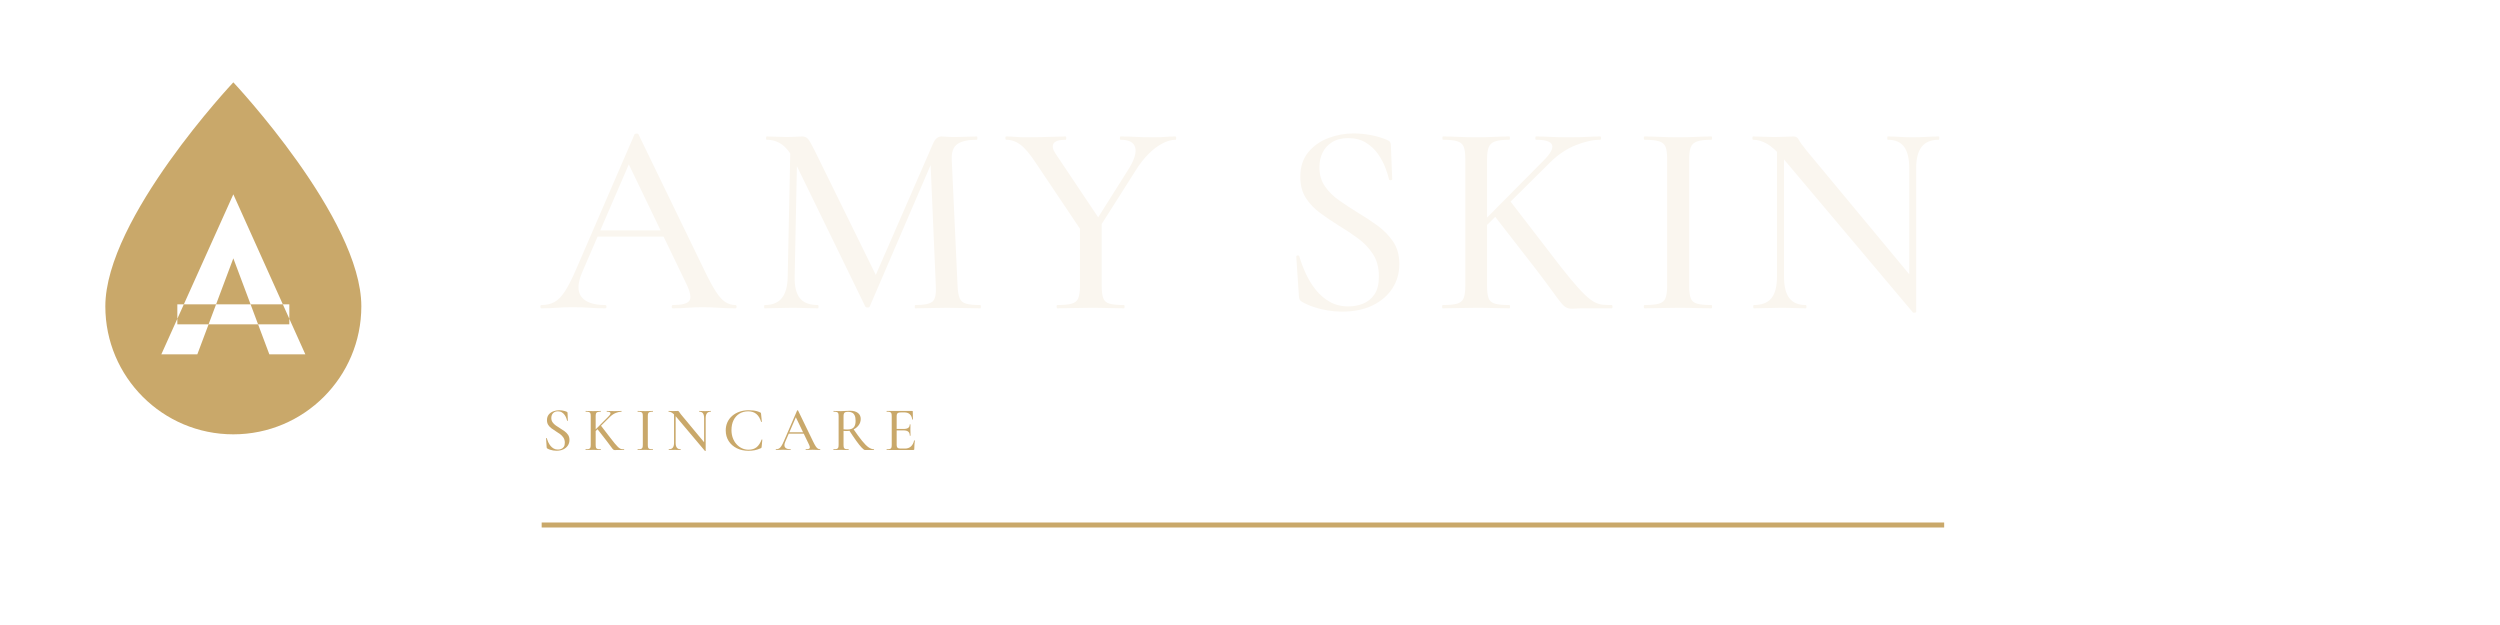
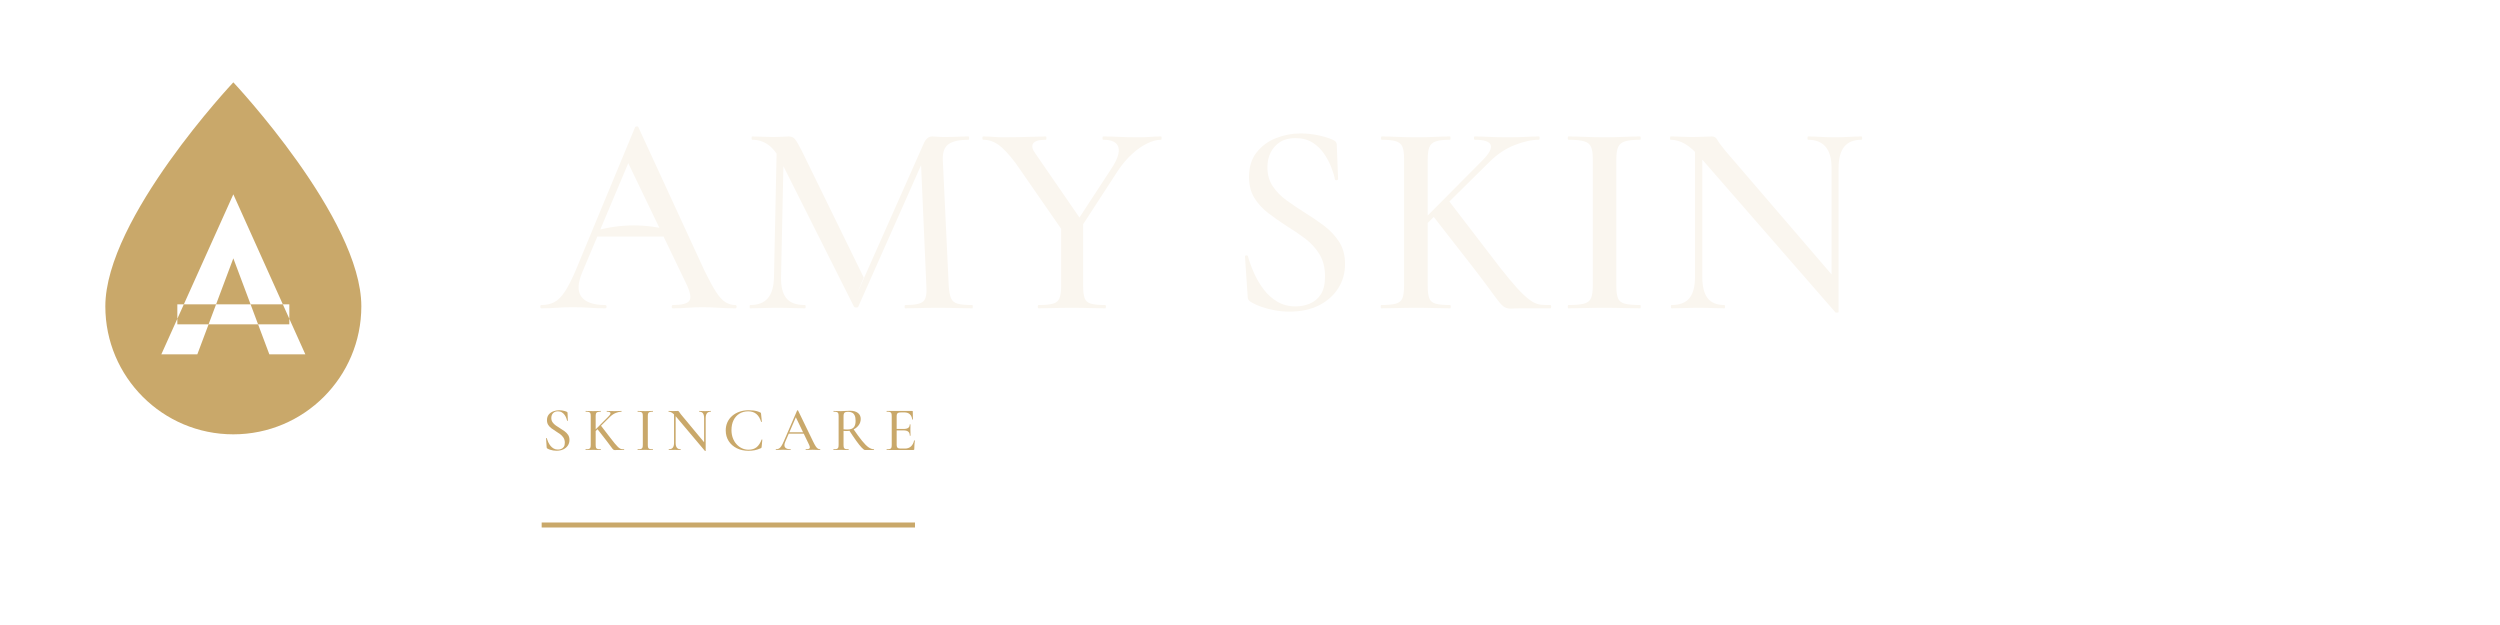
<svg xmlns="http://www.w3.org/2000/svg" width="600" height="150" viewBox="0 0 600 150">
  <g transform="translate(8 14) scale(0.96)">
    <path d="M50 6 C50 6 18 40 18 62 A32 32 0 1 0 82 62 C82 40 50 6 50 6 Z M50 34 L68 74 L59 74 L50 50 L41 74 L32 74 Z M36 61.5 L64 61.5 L64 66.5 L36 66.5 Z" fill="#C9A86A" fill-rule="evenodd" />
  </g>
  <g transform="translate(130.0 74)" fill="#FAF6EF">
-     <g transform="translate(0.00 0) scale(0.066,-0.066)">
-       <path d="M186.95 260.899 198.65 283.399H470.7L477.7 260.899ZM704.35 12Q708.8 12 708.8 6.0Q708.8 0 704.35 0Q675.45 0 644.6 2.0Q613.75 4 585.4 4Q553.05 4 529.425 2.0Q505.8 0 477 0Q473 0 473.0 6.0Q473 12 477 12Q526.25 12 537.15 27.675Q548.05 43.35 526.35 88.5L310.7 536.249L343.2 584.3L147.5 131.55Q121.6 71 144.85 41.5Q168.1 12 230.7 12Q235.7 12 235.7 6.0Q235.7 0 230.7 0Q200.7 0 175.7 2.0Q150.7 4 112.7 4Q75.9 4 53.5 2.0Q31.1 0 -0.7 0Q-4.7 0 -4.7 6.0Q-4.7 12 -0.7 12Q26.3 12 46.075 22.675Q65.85 33.35 84.25 61.375Q102.65 89.4 124.9 141L337.5 632.3Q339.05 635.3 345.125 635.525Q351.2 635.75 352.2 632.3L592.3 137Q615.75 88.35 633.525 60.85Q651.3 33.35 668.175 22.675Q685.05 12 704.35 12Z" />
+     <g transform="translate(0.00 0) scale(0.066)">
+       <path d="M187.0 -261.0 L199.0 -283.0 C289.7 -307.7 380.3 -307.7 471.0 -283.0 L478.0 -261.0 Z M704.0 -12.0 C707.3 -12.0 709.0 -10.0 709.0 -6.0 C709.0 -2.0 707.3 -0.0 704.0 -0.0 C684.7 -0.0 664.8 -0.7 644.5 -2.0 C624.2 -3.3 604.3 -4.0 585.0 -4.0 C563.7 -4.0 545.2 -3.3 529.5 -2.0 C513.8 -0.7 496.3 -0.0 477.0 -0.0 C474.3 -0.0 473.0 -2.0 473.0 -6.0 C473.0 -10.0 474.3 -12.0 477.0 -12.0 C509.7 -12.0 529.7 -17.2 537.0 -27.5 C544.3 -37.8 540.7 -58.3 526.0 -89.0 L311.0 -536.0 L343.4 -595.4 L148.0 -132.0 C130.7 -91.3 129.7 -61.2 145.0 -41.5 C160.3 -21.8 189.0 -12.0 231.0 -12.0 C234.3 -12.0 236.0 -10.0 236.0 -6.0 C236.0 -2.0 234.3 -0.0 231.0 -0.0 C211.0 -0.0 192.7 -0.7 176.0 -2.0 C159.3 -3.3 138.3 -4.0 113.0 -4.0 C88.3 -4.0 68.5 -3.3 53.5 -2.0 C38.5 -0.7 20.3 -0.0 -1.0 -0.0 C-3.7 -0.0 -5.0 -2.0 -5.0 -6.0 C-5.0 -10.0 -3.7 -12.0 -1.0 -12.0 C17.0 -12.0 32.7 -15.5 46.0 -22.5 C59.3 -29.5 72.2 -42.3 84.5 -61.0 C96.8 -79.7 110.3 -106.3 125.0 -141.0 L339.4 -657.9 C340.0 -660.0 342.1 -661.2 345.7 -661.5 C349.3 -661.8 351.4 -660.6 352.0 -657.9 L592.0 -137.0 C608.0 -104.3 621.8 -78.8 633.5 -60.5 C645.2 -42.2 656.7 -29.5 668.0 -22.5 C679.3 -15.5 691.3 -12.0 704.0 -12.0 Z" />
    </g>
-     <g transform="translate(51.22 0) scale(0.066,-0.066)">
-       <path d="M118.65 114.35 128.65 602 153.8 600 143.9 114.35Q142.9 62.45 162.65 37.225Q182.4 12 228.35 12Q230.8 12 230.8 6.0Q230.8 0 228.35 0Q206.35 0 183.075 1.0Q159.8 2 131.35 2Q103.75 2 79.95 1.0Q56.15 0 35.25 0Q32.8 0 32.8 6.0Q32.8 12 35.25 12Q76.8 12 97.225 37.225Q117.65 62.45 118.65 114.35ZM818.7 12Q821.25 12 821.25 6.0Q821.25 0 818.7 0Q793.8 0 762.725 1.0Q731.65 2 697.3 2Q663.6 2 634.9 1.0Q606.2 0 582.95 0Q580.5 0 580.5 6.0Q580.5 12 582.95 12Q631.6 12 645.65 25.0Q659.7 38 657.25 81L637 551.949L675.9 608.3L417.05 7Q416.05 3 409.275 3.0Q402.5 3 400.5 7L139.85 542Q105.15 613 42.25 613Q39.8 613 39.8 619.0Q39.8 625 42.25 625Q59.95 625 79.65 624.0Q99.35 623 112.6 623Q132 623 147.375 624.0Q162.75 625 171 625Q185 625 192.775 615.55Q200.55 606.1 217 573L443.75 111.751L406.95 48.15L647.55 600Q653 612.35 660.6 618.675Q668.2 625 677.55 625Q684.8 625 695.25 624.0Q705.7 623 719.6 623Q748.3 623 767.225 624.0Q786.15 625 805.95 625Q808.4 625 808.4 619.0Q808.4 613 805.95 613Q758.3 613 735.975 597.575Q713.65 582.15 715.1 541.05L736.351 81Q737.801 52 743.851 37.0Q749.901 22 767.1 17.0Q784.3 12 818.7 12Z" />
+     <g transform="translate(48.51 0) scale(0.066)">
+       <path d="M109.8 -114.0 L120.1 -602.0 L145.8 -600.0 L135.5 -114.0 C134.8 -79.3 141.2 -53.7 154.6 -37.0 C168.0 -20.3 190.5 -12.0 222.0 -12.0 C224.1 -12.0 225.1 -10.0 225.1 -6.0 C225.1 -2.0 224.1 -0.0 222.0 0.0 C206.9 -0.0 191.5 -0.3 175.7 -1.0 C159.9 -1.7 142.0 -2.0 122.1 -2.0 C103.6 -2.0 86.1 -1.7 69.6 -1.0 C53.1 -0.3 37.7 -0.0 23.2 0.0 C21.9 -0.0 21.2 -2.0 21.2 -6.0 C21.2 -10.0 21.9 -12.0 23.2 -12.0 C52.1 -12.0 73.5 -20.3 87.6 -37.0 C101.7 -53.7 109.1 -79.3 109.8 -114.0 Z M830.8 -12.0 C832.1 -12.0 832.8 -10.0 832.8 -6.0 C832.8 -2.0 832.1 -0.0 830.8 0.0 C813.6 -0.0 794.4 -0.3 773.1 -1.0 C751.8 -1.7 729.2 -2.0 705.1 -2.0 C682.4 -2.0 661.1 -1.7 641.2 -1.0 C621.4 -0.3 603.5 -0.0 587.7 0.0 C585.6 -0.0 584.6 -2.0 584.6 -6.0 C584.6 -10.0 585.6 -12.0 587.7 -12.0 C621.3 -12.0 642.9 -16.3 652.5 -25.0 C662.2 -33.7 666.0 -52.3 663.9 -81.0 L643.3 -552.0 L683.5 -608.0 L416.7 -7.0 C416.0 -4.3 413.5 -3.0 409.0 -3.0 C404.5 -3.0 401.6 -4.3 400.2 -7.0 L131.4 -542.0 C107.3 -589.3 73.7 -613.0 30.4 -613.0 C29.1 -613.0 28.4 -615.0 28.4 -619.0 C28.4 -623.0 29.1 -625.0 30.4 -625.0 C42.8 -625.0 55.7 -624.7 69.1 -624.0 C82.5 -623.3 94.0 -623.0 103.6 -623.0 C116.6 -623.0 128.4 -623.3 139.1 -624.0 C149.8 -624.7 157.8 -625.0 163.3 -625.0 C172.9 -625.0 180.4 -621.8 185.9 -615.5 C191.4 -609.2 199.7 -595.0 210.7 -573.0 L436.2 -112.0 L409.6 -48.0 L654.6 -600.0 C658.1 -608.0 662.4 -614.2 667.5 -618.5 C672.6 -622.8 678.6 -625.0 685.5 -625.0 C690.3 -625.0 696.3 -624.7 703.5 -624.0 C710.8 -623.3 719.2 -623.0 728.8 -623.0 C748.0 -623.0 764.1 -623.3 777.2 -624.0 C790.3 -624.7 803.7 -625.0 817.4 -625.0 C818.7 -625.0 819.4 -623.0 819.4 -619.0 C819.4 -615.0 818.7 -613.0 817.4 -613.0 C784.4 -613.0 760.4 -607.8 745.2 -597.5 C730.1 -587.2 722.9 -568.3 723.6 -541.0 L745.3 -81.0 C746.6 -61.7 749.4 -47.0 753.5 -37.0 C757.6 -27.0 765.5 -20.3 777.2 -17.0 C788.9 -13.7 806.7 -12.0 830.8 -12.0 Z" />
    </g>
-     <g transform="translate(111.41 0) scale(0.066,-0.066)">
-       <path d="M306.45 284.6 447.6 508.45Q477.85 557.85 470.075 585.425Q462.3 613 416.95 613Q414.5 613 414.5 619.0Q414.5 625 416.95 625Q445.65 625 471.45 623.5Q497.25 622 539.3 622Q564.3 622 579.8 623.5Q595.3 625 617.3 625Q619.3 625 619.3 619.0Q619.3 613 617.3 613Q594.55 613 568.75 599.35Q542.95 585.7 518.525 561.2Q494.1 536.7 472.85 502.749L324.7 269.25ZM280.9 272.35 109.65 527.6Q77.35 576.95 53.025 594.975Q28.7 613 1.15 613Q-1.85 613 -1.85 619.0Q-1.85 625 1.15 625Q17.25 625 35.175 623.5Q53.1 622 69.2 622Q96.65 622 123.975 622.5Q151.3 623 175.675 624.0Q200.05 625 217.5 625Q219.5 625 219.5 619.0Q219.5 613 217.5 613Q181.901 613 173.376 599.05Q164.851 585.1 181.751 560.85L344.45 317.9ZM269.4 310 348.5 319V81Q348.5 52 354.05 37.0Q359.6 22 376.8 17.0Q394 12 428.85 12Q431.85 12 431.85 6.0Q431.85 0 428.85 0Q404.5 0 374.375 1.0Q344.25 2 308.45 2Q274.1 2 242.75 1.0Q211.4 0 187.05 0Q184.5 0 184.5 6.0Q184.5 12 187.05 12Q221.9 12 239.6 17.0Q257.3 22 263.35 37.0Q269.4 52 269.4 81Z" />
+     <g transform="translate(106.92 0) scale(0.066)">
+       <path d="M306.0 -285.0 L451.7 -508.0 C473.8 -541.3 482.3 -567.2 477.2 -585.5 C472.1 -603.8 453.8 -613.0 422.3 -613.0 C420.2 -613.0 419.2 -615.0 419.2 -619.0 C419.2 -623.0 420.3 -625.0 422.4 -625.0 C442.7 -625.0 461.7 -624.5 479.6 -623.5 C497.4 -622.5 521.0 -622.0 550.4 -622.0 C567.9 -622.0 582.1 -622.5 593.0 -623.5 C603.8 -624.5 616.9 -625.0 632.4 -625.0 C633.8 -625.0 634.5 -623.0 634.4 -619.0 C634.3 -615.0 633.6 -613.0 632.2 -613.0 C616.9 -613.0 600.0 -608.5 581.5 -599.5 C563.1 -590.5 545.0 -577.8 527.2 -561.5 C509.4 -545.2 492.7 -525.7 477.1 -503.0 L325.0 -269.0 Z M281.0 -272.0 L103.5 -528.0 C78.8 -560.7 57.9 -583.0 40.8 -595.0 C23.6 -607.0 5.2 -613.0 -14.3 -613.0 C-16.4 -613.0 -17.5 -615.0 -17.6 -619.0 C-17.6 -623.0 -16.5 -625.0 -14.4 -625.0 C-3.3 -625.0 8.6 -624.5 21.2 -623.5 C33.9 -622.5 45.8 -622.0 57.0 -622.0 C76.6 -622.0 95.9 -622.2 114.8 -622.5 C133.7 -622.8 151.7 -623.3 168.8 -624.0 C185.9 -624.7 200.8 -625.0 213.4 -625.0 C214.8 -625.0 215.5 -623.0 215.5 -619.0 C215.5 -615.0 214.8 -613.0 213.4 -613.0 C188.2 -613.0 172.7 -608.3 166.9 -599.0 C161.2 -589.7 164.4 -577.0 176.7 -561.0 L344.0 -318.0 Z M269.0 -310.0 L349.0 -319.0 L349.0 -81.0 C349.0 -61.7 350.8 -47.0 354.5 -37.0 C358.2 -27.0 365.7 -20.3 377.0 -17.0 C388.3 -13.7 405.7 -12.0 429.0 -12.0 C431.0 -12.0 432.0 -10.0 432.0 -6.0 C432.0 -2.0 431.0 -0.0 429.0 0.0 C413.0 -0.0 394.8 -0.3 374.5 -1.0 C354.2 -1.7 332.0 -2.0 308.0 -2.0 C285.3 -2.0 263.5 -1.7 242.5 -1.0 C221.5 -0.3 203.0 -0.0 187.0 0.0 C185.0 -0.0 184.0 -2.0 184.0 -6.0 C184.0 -10.0 185.0 -12.0 187.0 -12.0 C210.3 -12.0 227.8 -13.7 239.5 -17.0 C251.2 -20.3 259.0 -27.0 263.0 -37.0 C267.0 -47.0 269.0 -61.7 269.0 -81.0 Z" />
    </g>
-     <g transform="translate(176.48 0) scale(0.066,-0.066)">
-       <path d="M154.2 513Q154.2 472.8 174.25 443.75Q194.3 414.7 226.35 392.25Q258.4 369.8 293.95 347.9Q331.4 325.55 365.625 300.7Q399.85 275.85 422.35 242.45Q444.85 209.05 444.85 161.05Q444.85 111.9 419.65 72.725Q394.45 33.55 347.875 10.775Q301.3 -12 236 -12Q210.4 -12 183.95 -7.65Q157.5 -3.3 133.2 4.875Q108.9 13.05 89.2 24.7Q84.65 27.7 82.475 31.75Q80.3 35.8 79.75 43.7L70.15 186.75Q69.15 191.75 74.65 192.25Q80.15 192.75 81.15 188.75Q90.1 158.3 104.8 126.275Q119.5 94.25 140.9 67.45Q162.3 40.65 191.675 23.8Q221.05 6.95 259.8 6.95Q287.2 6.95 312.6 16.875Q338 26.8 354.25 50.55Q370.5 74.3 370.5 115.7Q370.5 163.8 349.225 196.75Q327.95 229.7 294.95 254.1Q261.95 278.5 225.4 300.4Q190.4 322.3 157.85 345.975Q125.3 369.65 105.025 401.15Q84.75 432.65 84.75 478.3Q84.75 532.1 113.225 567.05Q141.7 602 186.35 619.0Q231 636 278.25 636Q308.75 636 340.626 630.05Q372.501 624.1 399 612.9Q407.901 609.45 410.951 604.725Q414 600 414 594.55L418.95 470.099Q418.95 466.549 413.9 465.874Q408.85 465.199 407.4 468.749Q403.6 486.249 393.975 511.549Q384.35 536.849 367.175 561.35Q350 585.85 323.375 602.4Q296.75 618.95 258.95 618.95Q224.05 618.95 200.8 604.55Q177.55 590.15 165.875 566.525Q154.2 542.9 154.2 513Z" />
+     <g transform="translate(163.81 0) scale(0.066)">
+       <path d="M157.1 -513.0 C157.1 -486.3 163.6 -463.3 176.5 -444.0 C189.4 -424.7 206.2 -407.5 226.9 -392.5 C247.7 -377.5 269.6 -362.7 292.9 -348.0 C316.8 -333.3 339.9 -317.7 362.2 -301.0 C384.6 -284.3 403.0 -264.8 417.5 -242.5 C432.1 -220.2 439.4 -193.0 439.4 -161.0 C439.4 -128.3 431.1 -99.0 414.6 -73.0 C398.1 -47.0 374.9 -26.3 344.8 -11.0 C314.7 4.3 278.7 12.0 236.6 12.0 C219.8 12.0 202.8 10.5 185.7 7.5 C168.6 4.5 152.2 0.3 136.7 -5.0 C121.2 -10.3 106.9 -17.0 94.0 -25.0 C91.5 -27.0 89.4 -29.3 87.8 -32.0 C86.1 -34.7 85.3 -38.7 85.3 -44.0 L75.6 -187.0 C74.9 -190.3 76.4 -192.2 79.9 -192.5 C83.5 -192.8 85.6 -191.7 86.3 -189.0 C92.1 -168.3 99.8 -147.3 109.5 -126.0 C119.2 -104.7 130.9 -85.2 144.5 -67.5 C158.1 -49.8 174.4 -35.3 193.5 -24.0 C212.6 -12.7 234.7 -7.0 259.9 -7.0 C277.4 -7.0 294.4 -10.3 310.9 -17.0 C327.4 -23.7 340.8 -34.8 351.1 -50.5 C361.4 -66.2 366.6 -88.0 366.6 -116.0 C366.6 -148.0 359.8 -175.0 346.2 -197.0 C332.7 -219.0 315.2 -238.0 293.9 -254.0 C272.6 -270.0 249.9 -285.3 226.0 -300.0 C203.3 -314.7 181.5 -330.0 160.5 -346.0 C139.5 -362.0 122.5 -380.5 109.6 -401.5 C96.7 -422.5 90.2 -448.0 90.2 -478.0 C90.2 -514.0 99.4 -543.7 117.8 -567.0 C136.2 -590.3 159.8 -607.7 188.6 -619.0 C217.4 -630.3 247.0 -636.0 277.4 -636.0 C297.4 -636.0 317.8 -634.0 338.4 -630.0 C359.1 -626.0 377.9 -620.3 394.7 -613.0 C400.6 -610.3 404.5 -607.5 406.4 -604.5 C408.3 -601.5 409.3 -598.3 409.3 -595.0 L414.1 -470.0 C414.1 -468.0 412.5 -466.7 409.2 -466.0 C406.0 -465.3 403.8 -466.3 402.5 -469.0 C400.6 -480.3 396.4 -494.5 389.9 -511.5 C383.4 -528.5 374.7 -545.2 363.7 -561.5 C352.7 -577.8 338.6 -591.5 321.5 -602.5 C304.4 -613.5 283.5 -619.0 258.9 -619.0 C236.3 -619.0 217.6 -614.2 202.7 -604.5 C187.8 -594.8 176.5 -582.2 168.8 -566.5 C161.0 -550.8 157.1 -533.0 157.1 -513.0 Z" />
    </g>
-     <g transform="translate(214.04 0) scale(0.066,-0.066)">
-       <path d="M115.65 81V544Q115.65 573 109.825 587.5Q104 602 86.575 607.5Q69.15 613 34.75 613Q32.3 613 32.3 619.0Q32.3 625 34.75 625Q59.65 625 90.275 623.5Q120.9 622 154.7 622Q191.05 622 221.4 623.5Q251.75 625 275.65 625Q278.1 625 278.1 619.0Q278.1 613 275.65 613Q241.25 613 224.05 607.0Q206.85 601 200.8 586.0Q194.75 571 194.75 542V81Q194.75 52 200.3 37.0Q205.85 22 223.325 17.0Q240.8 12 275.65 12Q278.55 12 278.55 6.0Q278.55 0 275.65 0Q250.75 0 220.9 1.0Q191.05 2 154.7 2Q120.9 2 89.55 1.0Q58.2 0 33.3 0Q31.3 0 31.3 6.0Q31.3 12 33.3 12Q68.15 12 85.85 17.0Q103.55 22 109.6 37.0Q115.65 52 115.65 81ZM370.3 145 218.45 340.45 277.551 391.6 425.601 199.35Q469.001 142.15 499.026 106.1Q529.051 70.05 549.476 50.375Q569.901 30.7 585.55 22.525Q601.2 14.35 615.8 13.175Q630.4 12 648.05 12Q651.05 12 651.05 6.0Q651.05 0 648.05 0Q603.5 0 576.5 0.0Q549.5 0 536.05 0Q525.45 0 518.025 -0.725Q510.6 -1.45 504.25 -1.45Q490.7 -1.45 481.8 3.55Q472.9 8.55 461.05 23.55Q449.2 38.55 428.3 67.55Q407.4 96.55 370.3 145ZM142.9 277.8 400.35 537.4Q437.9 574.95 431.15 593.975Q424.4 613 372.75 613Q370.3 613 370.3 619.0Q370.3 625 372.75 625Q398.1 625 424.175 623.5Q450.25 622 492.95 622Q534.9 622 559.325 623.5Q583.75 625 606.451 625Q609.451 625 609.451 619.0Q609.451 613 606.451 613Q567.05 613 517.55 593.375Q468.05 573.75 424.7 531.4L168.25 277Z" />
+     <g transform="translate(199.32 0) scale(0.066)">
+       <path d="M116.0 -81.0 L116.0 -544.0 C116.0 -563.3 114.0 -577.8 110.0 -587.5 C106.0 -597.2 98.2 -603.8 86.5 -607.5 C74.8 -611.2 57.7 -613.0 35.0 -613.0 C33.0 -613.0 32.0 -615.0 32.0 -619.0 C32.0 -623.0 33.0 -625.0 35.0 -625.0 C51.7 -625.0 70.2 -624.5 90.5 -623.5 C110.8 -622.5 134.7 -622.0 162.0 -622.0 C186.0 -622.0 208.2 -622.5 228.5 -623.5 C248.8 -624.5 267.0 -625.0 283.0 -625.0 C284.3 -625.0 285.0 -623.0 285.0 -619.0 C285.0 -615.0 284.3 -613.0 283.0 -613.0 C259.7 -613.0 242.3 -611.0 231.0 -607.0 C219.7 -603.0 212.0 -596.0 208.0 -586.0 C204.0 -576.0 202.0 -561.3 202.0 -542.0 L202.0 -81.0 C202.0 -61.7 203.8 -47.0 207.5 -37.0 C211.2 -27.0 218.8 -20.3 230.5 -17.0 C242.2 -13.7 259.7 -12.0 283.0 -12.0 C285.0 -12.0 286.0 -10.0 286.0 -6.0 C286.0 -2.0 285.0 -0.0 283.0 0.0 C266.3 -0.0 248.0 -0.3 228.0 -1.0 C208.0 -1.7 186.0 -2.0 162.0 -2.0 C134.7 -2.0 110.5 -1.7 89.5 -1.0 C68.5 -0.3 49.7 -0.0 33.0 0.0 C31.7 -0.0 31.0 -2.0 31.0 -6.0 C31.0 -10.0 31.7 -12.0 33.0 -12.0 C56.3 -12.0 74.0 -13.7 86.0 -17.0 C98.0 -20.3 106.0 -27.0 110.0 -37.0 C114.0 -47.0 116.0 -61.7 116.0 -81.0 Z M370.0 -145.0 L218.0 -340.0 L278.0 -392.0 L426.0 -199.0 C454.7 -161.0 479.0 -130.0 499.0 -106.0 C519.0 -82.0 535.8 -63.5 549.5 -50.5 C563.2 -37.5 575.2 -28.2 585.5 -22.5 C595.8 -16.8 605.8 -13.7 615.5 -13.0 C625.2 -12.3 636.0 -12.0 648.0 -12.0 C650.0 -12.0 651.0 -10.0 651.0 -6.0 C651.0 -2.0 650.0 -0.0 648.0 0.0 C618.7 -0.0 595.0 -0.0 577.0 -0.0 C559.0 -0.0 545.3 -0.0 536.0 0.0 C528.7 -0.0 522.7 0.2 518.0 0.5 C513.3 0.8 508.7 1.0 504.0 1.0 C495.3 1.0 488.0 -0.7 482.0 -4.0 C476.0 -7.3 469.0 -14.0 461.0 -24.0 C453.0 -34.0 442.0 -48.7 428.0 -68.0 C414.0 -87.3 394.7 -113.0 370.0 -145.0 Z M143.0 -278.0 L400.0 -537.0 C425.3 -562.3 435.7 -581.3 431.0 -594.0 C426.3 -606.7 407.0 -613.0 373.0 -613.0 C371.0 -613.0 370.0 -615.0 370.0 -619.0 C370.0 -623.0 371.0 -625.0 373.0 -625.0 C389.7 -625.0 406.7 -624.5 424.0 -623.5 C441.3 -622.5 464.3 -622.0 493.0 -622.0 C521.0 -622.0 543.2 -622.5 559.5 -623.5 C575.8 -624.5 591.3 -625.0 606.0 -625.0 C608.0 -625.0 609.0 -623.0 609.0 -619.0 C609.0 -615.0 608.0 -613.0 606.0 -613.0 C580.0 -613.0 550.5 -606.5 517.5 -593.5 C484.5 -580.5 453.7 -559.7 425.0 -531.0 L168.0 -277.0 Z" />
    </g>
-     <g transform="translate(261.69 0) scale(0.066,-0.066)">
-       <path d="M207.75 81Q207.75 52 213.3 37.0Q218.85 22 236.325 17.0Q253.8 12 288.65 12Q291.1 12 291.1 6.0Q291.1 0 288.65 0Q263.635 0 233.408 1.0Q203.181 2 166.7 2Q132.164 2 101.291 1.0Q70.417 0 45.3 0Q42.75 0 42.75 6.0Q42.75 12 45.48 12Q80.06 12 97.805 17.0Q115.55 22 121.6 37.0Q127.65 52 127.65 81V544Q127.65 573 121.702 587.5Q115.755 602 97.912 607.5Q80.07 613 45.3 613Q42.75 613 42.75 619.0Q42.75 625 45.3 625Q70.417 625 101.291 623.5Q132.164 622 166.7 622Q203.181 622 233.929 623.5Q264.677 625 288.65 625Q291.1 625 291.1 619.0Q291.1 613 288.65 613Q254.109 613 236.838 607.0Q219.567 601 213.659 586.0Q207.75 571 207.75 542Z" />
+     <g transform="translate(244.00 0) scale(0.066)">
+       <path d="M210.9 -81.0 C210.9 -61.7 212.8 -47.0 216.8 -37.0 C220.7 -27.0 228.8 -20.3 241.4 -17.0 C253.9 -13.7 272.6 -12.0 297.5 -12.0 C299.0 -12.0 299.7 -10.0 299.7 -6.0 C299.7 -2.0 299.0 -0.0 297.5 0.0 C279.7 -0.0 259.9 -0.3 238.2 -1.0 C216.4 -1.7 192.7 -2.0 167.0 -2.0 C142.1 -2.0 118.5 -1.7 96.4 -1.0 C74.3 -0.3 54.3 -0.0 36.5 0.0 C35.0 -0.0 34.3 -2.0 34.3 -6.0 C34.3 -10.0 35.0 -12.0 36.5 -12.0 C61.4 -12.0 80.3 -13.7 93.2 -17.0 C106.0 -20.3 114.5 -27.0 118.8 -37.0 C123.1 -47.0 125.3 -61.7 125.3 -81.0 L125.3 -544.0 C125.3 -563.3 123.1 -577.8 118.8 -587.5 C114.5 -597.2 106.0 -603.8 93.2 -607.5 C80.3 -611.2 61.4 -613.0 36.5 -613.0 C35.0 -613.0 34.3 -615.0 34.3 -619.0 C34.3 -623.0 35.0 -625.0 36.5 -625.0 C54.3 -625.0 74.3 -624.5 96.4 -623.5 C118.5 -622.5 142.1 -622.0 167.0 -622.0 C192.7 -622.0 216.6 -622.5 238.7 -623.5 C260.8 -624.5 280.4 -625.0 297.5 -625.0 C299.0 -625.0 299.7 -623.0 299.7 -619.0 C299.7 -615.0 299.0 -613.0 297.5 -613.0 C272.6 -613.0 254.0 -611.0 241.9 -607.0 C229.8 -603.0 221.6 -596.0 217.3 -586.0 C213.0 -576.0 210.9 -561.3 210.9 -542.0 Z" />
    </g>
-     <g transform="translate(288.42 0) scale(0.066,-0.066)">
-       <path d="M122.05 114.35V602L147.65 600V114.35Q147.65 62.45 166.9 37.225Q186.15 12 226.8 12Q229.35 12 229.35 6.0Q229.35 0 226.8 0Q206.45 0 184.6 1.0Q162.75 2 136.4 2Q109.7 2 84.775 1.0Q59.85 0 38.05 0Q35.6 0 35.6 6.0Q35.6 12 38.05 12Q82.05 12 102.05 37.225Q122.05 62.45 122.05 114.35ZM628.2 -12.8Q628.2 -15.25 623.425 -15.75Q618.65 -16.25 616.65 -15.25L146.2 543Q111.3 584 85.475 598.5Q59.65 613 35.2 613Q32.65 613 32.65 619.0Q32.65 625 35.2 625Q53.55 625 72.9 624.0Q92.25 623 108.05 623Q131.95 623 151.875 624.0Q171.801 625 182.301 625Q195.301 625 200.976 613.5Q206.651 602 230.101 573L620.2 103.251ZM628.2 509.65V-12.8L603.05 17.75V509.65Q603.05 561.55 584.35 587.275Q565.65 613 525 613Q523 613 523.0 619.0Q523 625 525 625Q545.9 625 567.75 623.5Q589.6 622 615.95 622Q640.75 622 665.1 623.5Q689.45 625 709.8 625Q712.35 625 712.35 619.0Q712.35 613 709.8 613Q668.15 613 648.175 587.275Q628.2 561.55 628.2 509.65Z" />
+     <g transform="translate(269.08 0) scale(0.066)">
+       <path d="M117.0 -114.0 L117.0 -602.0 L143.5 -600.0 L143.5 -114.0 C143.5 -79.3 150.0 -53.7 162.9 -37.0 C175.8 -20.3 196.2 -12.0 224.1 -12.0 C225.4 -12.0 226.1 -10.0 226.1 -6.0 C226.1 -2.0 225.4 -0.0 224.1 0.0 C209.8 -0.0 195.4 -0.3 180.8 -1.0 C166.1 -1.7 149.6 -2.0 131.3 -2.0 C113.6 -2.0 96.3 -1.7 79.3 -1.0 C62.3 -0.3 46.3 -0.0 31.3 0.0 C30.0 -0.0 29.3 -2.0 29.3 -6.0 C29.3 -10.0 30.0 -12.0 31.3 -12.0 C61.2 -12.0 83.0 -20.3 96.6 -37.0 C110.2 -53.7 117.0 -79.3 117.0 -114.0 Z M639.1 13.0 C639.1 14.3 637.6 15.2 634.5 15.5 C631.4 15.8 629.2 15.7 627.9 15.0 L141.5 -543.0 C117.7 -570.3 97.1 -588.8 79.8 -598.5 C62.5 -608.2 45.3 -613.0 28.3 -613.0 C26.9 -613.0 26.2 -615.0 26.2 -619.0 C26.2 -623.0 26.9 -625.0 28.3 -625.0 C41.2 -625.0 54.1 -624.7 67.0 -624.0 C79.9 -623.3 91.8 -623.0 102.7 -623.0 C119.0 -623.0 134.0 -623.3 147.6 -624.0 C161.2 -624.7 171.4 -625.0 178.2 -625.0 C187.1 -625.0 193.5 -621.2 197.6 -613.5 C201.7 -605.8 211.5 -592.3 227.2 -573.0 L631.0 -103.0 Z M639.1 -510.0 L639.1 13.0 L613.6 -18.0 L613.6 -510.0 C613.6 -544.7 606.3 -570.5 591.8 -587.5 C577.2 -604.5 556.0 -613.0 528.1 -613.0 C526.7 -613.0 526.0 -615.0 526.0 -619.0 C526.0 -623.0 526.7 -625.0 528.1 -625.0 C542.4 -625.0 557.0 -624.5 572.0 -623.5 C586.9 -622.5 605.2 -622.0 626.9 -622.0 C643.9 -622.0 660.5 -622.5 676.8 -623.5 C693.1 -624.5 708.5 -625.0 722.8 -625.0 C724.1 -625.0 724.8 -623.0 724.8 -619.0 C724.8 -615.0 724.1 -613.0 722.8 -613.0 C694.2 -613.0 673.1 -604.5 659.5 -587.5 C645.9 -570.5 639.1 -544.7 639.1 -510.0 Z" />
    </g>
  </g>
  <g transform="translate(130.0 108)" fill="#C9A86A">
    <g transform="translate(0.00 0) scale(0.015,-0.015)">
      <path d="M154.2 513Q154.2 472.8 174.25 443.75Q194.3 414.7 226.35 392.25Q258.4 369.8 293.95 347.9Q331.4 325.55 365.625 300.7Q399.85 275.85 422.35 242.45Q444.85 209.05 444.85 161.05Q444.85 111.9 419.65 72.725Q394.45 33.55 347.875 10.775Q301.3 -12 236 -12Q210.4 -12 183.95 -7.65Q157.5 -3.3 133.2 4.875Q108.9 13.05 89.2 24.7Q84.65 27.7 82.475 31.75Q80.3 35.8 79.75 43.7L70.15 186.75Q69.15 191.75 74.65 192.25Q80.15 192.75 81.15 188.75Q90.1 158.3 104.8 126.275Q119.5 94.25 140.9 67.45Q162.3 40.65 191.675 23.8Q221.05 6.95 259.8 6.95Q287.2 6.95 312.6 16.875Q338 26.8 354.25 50.55Q370.5 74.3 370.5 115.7Q370.5 163.8 349.225 196.75Q327.95 229.7 294.95 254.1Q261.95 278.5 225.4 300.4Q190.4 322.3 157.85 345.975Q125.3 369.65 105.025 401.15Q84.75 432.65 84.75 478.3Q84.75 532.1 113.225 567.05Q141.7 602 186.35 619.0Q231 636 278.25 636Q308.75 636 340.626 630.05Q372.501 624.1 399 612.9Q407.901 609.45 410.951 604.725Q414 600 414 594.55L418.95 470.099Q418.95 466.549 413.9 465.874Q408.85 465.199 407.4 468.749Q403.6 486.249 393.975 511.549Q384.35 536.849 367.175 561.35Q350 585.85 323.375 602.4Q296.75 618.95 258.95 618.95Q224.05 618.95 200.8 604.55Q177.55 590.15 165.875 566.525Q154.2 542.9 154.2 513Z" />
    </g>
    <g transform="translate(10.04 0) scale(0.015,-0.015)">
      <path d="M115.65 81V544Q115.65 573 109.825 587.5Q104 602 86.575 607.5Q69.15 613 34.75 613Q32.3 613 32.3 619.0Q32.3 625 34.75 625Q59.65 625 90.275 623.5Q120.9 622 154.7 622Q191.05 622 221.4 623.5Q251.75 625 275.65 625Q278.1 625 278.1 619.0Q278.1 613 275.65 613Q241.25 613 224.05 607.0Q206.85 601 200.8 586.0Q194.75 571 194.75 542V81Q194.75 52 200.3 37.0Q205.85 22 223.325 17.0Q240.8 12 275.65 12Q278.55 12 278.55 6.0Q278.55 0 275.65 0Q250.75 0 220.9 1.0Q191.05 2 154.7 2Q120.9 2 89.55 1.0Q58.2 0 33.3 0Q31.3 0 31.3 6.0Q31.3 12 33.3 12Q68.15 12 85.85 17.0Q103.55 22 109.6 37.0Q115.65 52 115.65 81ZM370.3 145 218.45 340.45 277.551 391.6 425.601 199.35Q469.001 142.15 499.026 106.1Q529.051 70.05 549.476 50.375Q569.901 30.7 585.55 22.525Q601.2 14.35 615.8 13.175Q630.4 12 648.05 12Q651.05 12 651.05 6.0Q651.05 0 648.05 0Q603.5 0 576.5 0.0Q549.5 0 536.05 0Q525.45 0 518.025 -0.725Q510.6 -1.45 504.25 -1.45Q490.7 -1.45 481.8 3.55Q472.9 8.55 461.05 23.55Q449.2 38.55 428.3 67.55Q407.4 96.55 370.3 145ZM142.9 277.8 400.35 537.4Q437.9 574.95 431.15 593.975Q424.4 613 372.75 613Q370.3 613 370.3 619.0Q370.3 625 372.75 625Q398.1 625 424.175 623.5Q450.25 622 492.95 622Q534.9 622 559.325 623.5Q583.75 625 606.451 625Q609.451 625 609.451 619.0Q609.451 613 606.451 613Q567.05 613 517.55 593.375Q468.05 573.75 424.7 531.4L168.25 277Z" />
    </g>
    <g transform="translate(22.36 0) scale(0.015,-0.015)">
      <path d="M207.75 81Q207.75 52 213.3 37.0Q218.85 22 236.325 17.0Q253.8 12 288.65 12Q291.1 12 291.1 6.0Q291.1 0 288.65 0Q263.635 0 233.408 1.0Q203.181 2 166.7 2Q132.164 2 101.291 1.0Q70.417 0 45.3 0Q42.75 0 42.75 6.0Q42.75 12 45.48 12Q80.06 12 97.805 17.0Q115.55 22 121.6 37.0Q127.65 52 127.65 81V544Q127.65 573 121.702 587.5Q115.755 602 97.912 607.5Q80.07 613 45.3 613Q42.75 613 42.75 619.0Q42.75 625 45.3 625Q70.417 625 101.291 623.5Q132.164 622 166.7 622Q203.181 622 233.929 623.5Q264.677 625 288.65 625Q291.1 625 291.1 619.0Q291.1 613 288.65 613Q254.109 613 236.838 607.0Q219.567 601 213.659 586.0Q207.75 571 207.75 542Z" />
    </g>
    <g transform="translate(29.94 0) scale(0.015,-0.015)">
      <path d="M122.05 114.35V602L147.65 600V114.35Q147.65 62.45 166.9 37.225Q186.15 12 226.8 12Q229.35 12 229.35 6.0Q229.35 0 226.8 0Q206.45 0 184.6 1.0Q162.75 2 136.4 2Q109.7 2 84.775 1.0Q59.85 0 38.05 0Q35.6 0 35.6 6.0Q35.6 12 38.05 12Q82.05 12 102.05 37.225Q122.05 62.45 122.05 114.35ZM628.2 -12.8Q628.2 -15.25 623.425 -15.75Q618.65 -16.25 616.65 -15.25L146.2 543Q111.3 584 85.475 598.5Q59.65 613 35.2 613Q32.65 613 32.65 619.0Q32.65 625 35.2 625Q53.55 625 72.9 624.0Q92.25 623 108.05 623Q131.95 623 151.875 624.0Q171.801 625 182.301 625Q195.301 625 200.976 613.5Q206.651 602 230.101 573L620.2 103.251ZM628.2 509.65V-12.8L603.05 17.75V509.65Q603.05 561.55 584.35 587.275Q565.65 613 525 613Q523 613 523.0 619.0Q523 625 525 625Q545.9 625 567.75 623.5Q589.6 622 615.95 622Q640.75 622 665.1 623.5Q689.45 625 709.8 625Q712.35 625 712.35 619.0Q712.35 613 709.8 613Q668.15 613 648.175 587.275Q628.2 561.55 628.2 509.65Z" />
    </g>
    <g transform="translate(43.44 0) scale(0.015,-0.015)">
      <path d="M416 636Q454.25 636 486.75 632.45Q519.25 628.9 547.7 620.975Q576.15 613.05 602.2 600.2Q609.55 596.65 611.5 593.25Q613.45 589.85 614.45 577.75L626.9 452.5Q626.9 450.05 621.625 448.775Q616.35 447.5 614.9 451.5Q590.2 533.6 539.25 576.225Q488.3 618.85 408.8 618.85Q329.25 618.85 268.875 582.075Q208.501 545.3 174.701 477.75Q140.901 410.2 140.901 317.75Q140.901 250.5 161.926 193.175Q182.951 135.85 220.626 93.65Q258.3 51.45 307.7 28.025Q357.1 4.6 414.4 4.6Q493.65 4.6 543.175 44.75Q592.7 84.9 623.25 166.7Q624.7 169.7 629.75 168.7Q634.8 167.7 634.8 165.25L623.65 51.15Q622.65 39.15 620.425 35.925Q618.2 32.7 610.85 28.7Q560.1 5.65 513.7 -3.45Q467.3 -12.55 413.85 -12.55Q307.5 -12.55 225.15 28.5Q142.8 69.55 95.9 143.425Q49 217.3 49 314.05Q49 386.05 76.4 445.175Q103.8 504.3 153.65 546.975Q203.5 589.65 270.3 612.825Q337.1 636 416 636Z" />
    </g>
    <g transform="translate(56.25 0) scale(0.015,-0.015)">
      <path d="M186.95 260.899 198.65 283.399H470.7L477.7 260.899ZM704.35 12Q708.8 12 708.8 6.0Q708.8 0 704.35 0Q675.45 0 644.6 2.0Q613.75 4 585.4 4Q553.05 4 529.425 2.0Q505.8 0 477 0Q473 0 473.0 6.0Q473 12 477 12Q526.25 12 537.15 27.675Q548.05 43.35 526.35 88.5L310.7 536.249L343.2 584.3L147.5 131.55Q121.6 71 144.85 41.5Q168.1 12 230.7 12Q235.7 12 235.7 6.0Q235.7 0 230.7 0Q200.7 0 175.7 2.0Q150.7 4 112.7 4Q75.9 4 53.5 2.0Q31.1 0 -0.7 0Q-4.7 0 -4.7 6.0Q-4.7 12 -0.7 12Q26.3 12 46.075 22.675Q65.85 33.35 84.25 61.375Q102.65 89.4 124.9 141L337.5 632.3Q339.05 635.3 345.125 635.525Q351.2 635.75 352.2 632.3L592.3 137Q615.75 88.35 633.525 60.85Q651.3 33.35 668.175 22.675Q685.05 12 704.35 12Z" />
    </g>
    <g transform="translate(69.39 0) scale(0.015,-0.015)">
      <path d="M546.5 0Q530.4 0 493.875 38.325Q457.35 76.65 405.95 148.475Q354.55 220.3 290.6 319.3L358.401 340.15Q441.701 219.15 500.126 146.975Q558.55 74.8 603.65 43.4Q648.75 12 690.4 12Q692.95 12 692.95 6.0Q692.95 0 690.4 0Q634.15 0 598.675 0.0Q563.2 0 546.5 0ZM306.2 628Q389.95 628 434.5 592.575Q479.051 557.15 479.051 497.7Q479.051 442 447.151 397.875Q415.251 353.75 363.751 328.75Q312.251 303.75 252.501 303.75Q241.251 303.75 228.126 304.3Q215 304.85 204.1 305.85V81Q204.1 52 209.65 37.0Q215.2 22 232.675 17.0Q250.15 12 285 12Q287.55 12 287.55 6.0Q287.55 0 285 0Q260.1 0 230.025 1.0Q199.95 2 163.6 2Q129.8 2 98.675 1.0Q67.55 0 42.65 0Q40.2 0 40.2 6.0Q40.2 12 42.65 12Q77.5 12 94.975 17.0Q112.45 22 118.775 37.0Q125.1 52 125.1 81V544Q125.1 573 119.275 587.5Q113.45 602 96.25 607.5Q79.05 613 44.2 613Q41.65 613 41.65 619.0Q41.65 625 44.2 625Q68.55 625 99.175 623.5Q129.8 622 163.6 622Q195.5 622 235.825 625.0Q276.15 628 306.2 628ZM396.95 465.75Q396.95 522 381.925 553.55Q366.9 585.1 339.575 598.25Q312.25 611.4 274.801 611.4Q237 611.4 220.55 597.5Q204.1 583.6 204.1 542V331.1Q218.1 329.65 234.375 328.65Q250.65 327.65 263.2 327.65Q337.05 327.65 367.0 362.075Q396.95 396.5 396.95 465.75Z" />
    </g>
    <g transform="translate(82.16 0) scale(0.015,-0.015)">
      <path d="M468.7 0H42.65Q40.2 0 40.2 6.0Q40.2 12 42.65 12Q77.5 12 94.7 17.0Q111.9 22 117.725 37.0Q123.55 52 123.55 81V544Q123.55 573 117.725 587.5Q111.9 602 94.7 607.5Q77.5 613 42.65 613Q40.2 613 40.2 619.0Q40.2 625 42.65 625H451.25Q460.7 625 460.7 616L462.7 489.6Q462.7 487.05 457.425 486.6Q452.15 486.15 451.25 489.15Q444.05 544.3 412.1 572.9Q380.15 601.5 328.05 601.5H276.6Q247.25 601.5 231.225 596.275Q215.2 591.05 208.925 577.675Q202.65 564.3 202.65 540.25V85Q202.65 61.05 208.475 47.5Q214.3 33.95 228.975 28.5Q243.65 23.05 271.2 23.05H336.649Q393.75 23.05 430.85 56.7Q467.95 90.35 481.7 151.85Q482.15 154.85 487.925 153.9Q493.7 152.95 493.7 150.4Q489.7 123.05 486.975 85.2Q484.25 47.35 484.25 15Q484.25 0 468.7 0ZM412.7 229.6Q412.7 272.8 388.3 293.275Q363.9 313.75 310.5 313.75H165.05V336.8H312.6Q364.45 336.8 388.075 354.55Q411.7 372.3 411.7 408.95Q411.7 411.4 417.475 411.4Q423.25 411.4 423.25 408.95Q423.25 378.15 422.75 361.025Q422.25 343.9 422.25 325Q422.25 301.65 423.475 279.025Q424.7 256.4 424.7 229.6Q424.7 227.6 418.7 227.6Q412.7 227.6 412.7 229.6Z" />
    </g>
  </g>
-   <line x1="130.0" y1="126" x2="466.6" y2="126" stroke="#C9A86A" stroke-width="1.2" />
+   <line x1="130.0" y1="126" x2="219.6" y2="126" stroke="#C9A86A" stroke-width="1.2" />
</svg>
